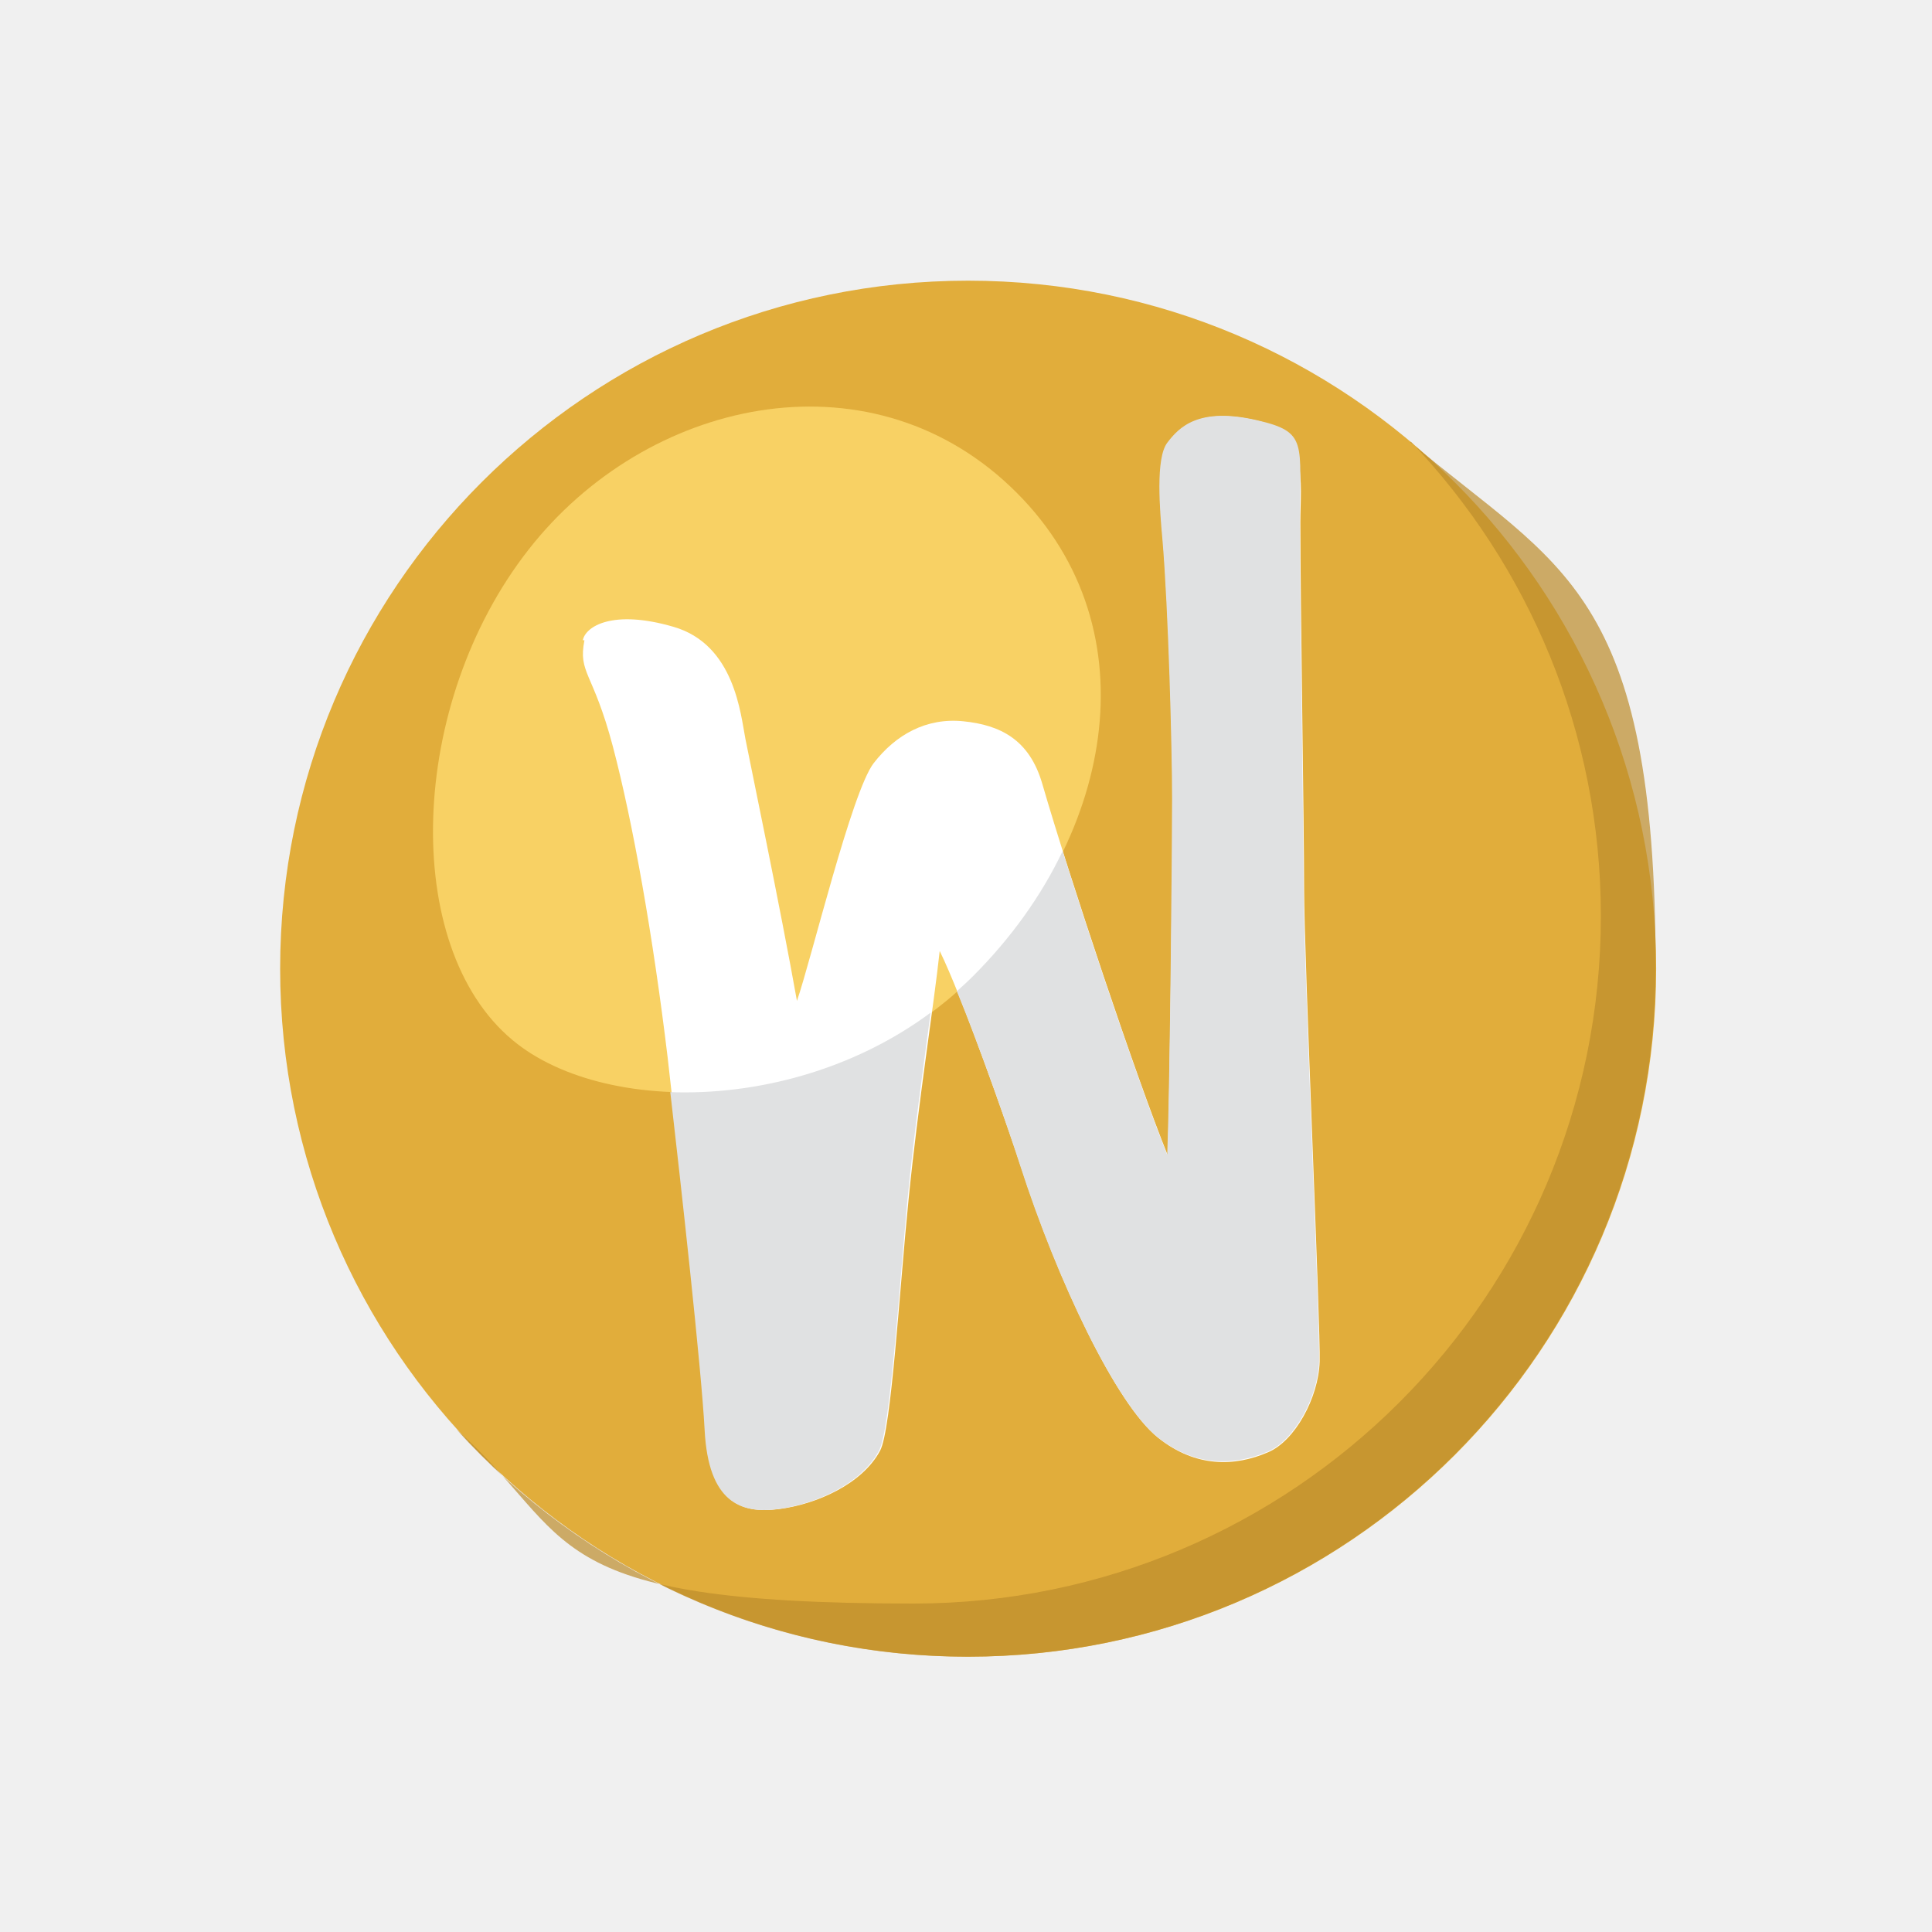
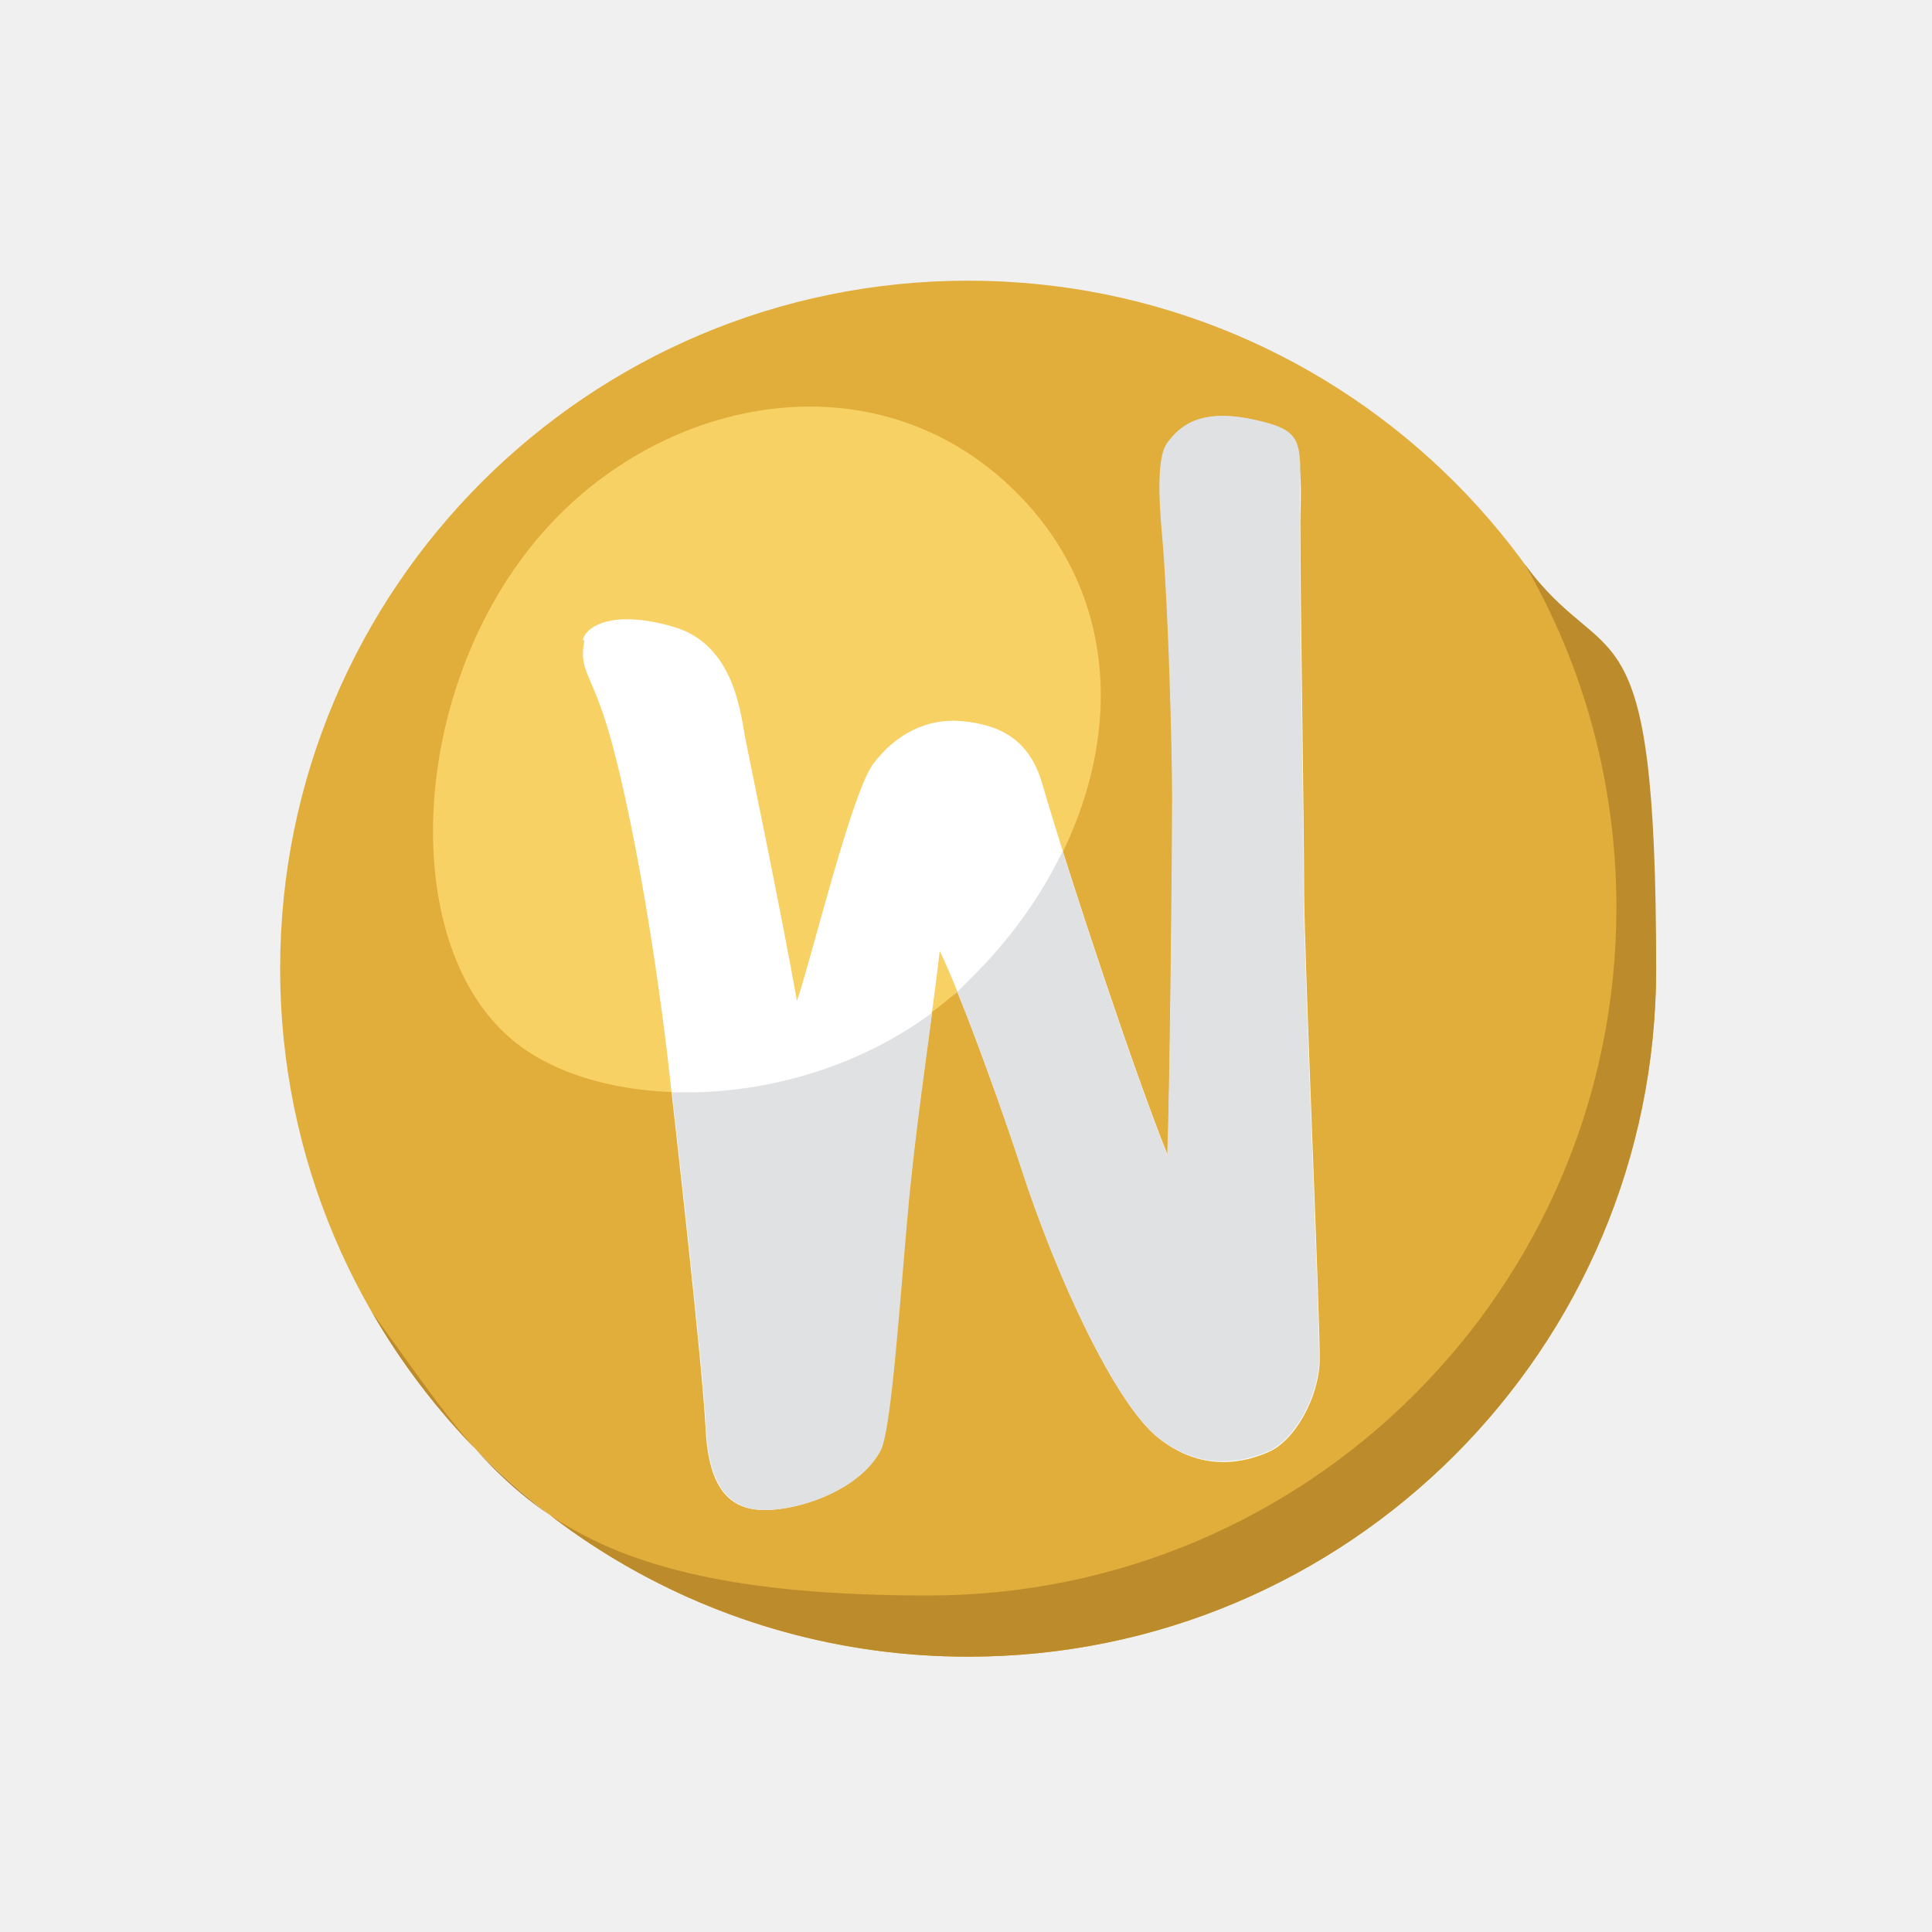
<svg xmlns="http://www.w3.org/2000/svg" id="Layer_3" version="1.1" viewBox="0 0 360 360">
  <defs>
    <style>
      .st0 {
        fill: #f8d164;
      }

      .st1 {
        fill: #e1ad3b;
      }

      .st2 {
        fill: #fff;
      }

      .st3 {
        fill: #bc8b2b;
        isolation: isolate;
-         opacity: .7;
      }

      .st4 {
        fill: #e0e1e2;
      }
    </style>
  </defs>
  <circle class="st1" cx="180.4" cy="180.5" r="128.2" />
-   <path class="st3" d="M262.9,82.3c21.9,23,35.4,54.1,35.4,88.4,0,70.7-57.3,128.1-128.1,128.1s-62.5-12.3-85.1-32.4c23.5,26,57.4,42.3,95.2,42.3,70.8,0,128.2-57.4,128.2-128.2s-17.8-74.6-45.7-98.1Z" />
-   <path class="st0" d="M181.3,182c-25.8,25.8-68,26.7-85.8,11.8-20.9-17.4-19.5-62.7,3-91.4,21.9-28,62.9-37.1,89.7-11.8,26.8,25.3,19.7,64.9-6.9,91.4Z" />
-   <path class="st2" d="M108.6,119.3c.5-2.6,5.6-5.8,16.9-2.5,11.4,3.3,12.5,16.3,13.4,20.9s6.5,31.4,9.6,48.8c2.7-7.8,10.2-39,14.3-44.3s9.8-8.5,16.7-7.8c6.9.7,12.3,3.4,14.7,11.6,5.1,17.6,17.6,55,23.4,69.3.4-13.4.9-56.8.9-66.4s-.7-35.4-1.8-48.3c-.5-5.6-1.3-15.1.9-18,2.2-2.9,5.8-6.8,16.7-4.2,9.6,2.2,8,11.6,8,18.9,0,14.7.7,56.1.7,68.4s3.1,82.2,2.9,88c-.2,6.7-4.6,14.8-9.6,16.9-6.2,2.7-13.5,2.9-20.5-2.7-7.8-6.2-18.7-29.2-25.6-50.6-2.5-7.6-10.9-31.6-15.1-40.1-1.1,10.2-4,28.3-5.8,46.3-1.7,16.9-3.2,42.8-5.3,46.8-3.3,6.2-11.8,10-18.9,10.9s-12.9-1.3-13.6-14.7c-.7-13.4-5.9-58.8-7.1-69.5-2.7-22.5-6.5-43.9-10.2-57.9s-6.5-13.6-5.3-19.8Z" />
-   <g>
-     <path class="st4" d="M124.9,203.5c1.9,16.5,5.8,51.5,6.4,63,.7,13.4,6.7,15.6,13.6,14.7,7.1-.9,15.6-4.7,18.9-10.9,2.1-4,3.7-29.9,5.3-46.8,1.2-12.4,3-24.9,4.3-34.8-14.7,10.9-32.8,15.4-48.6,14.8Z" />
-     <path class="st4" d="M242.9,165.6c0-12.3-.7-53.7-.7-68.4s1.6-16.7-8-18.9c-10.9-2.5-14.5,1.3-16.7,4.2-2.2,2.9-1.4,12.5-.9,18,1.1,12.9,1.8,38.8,1.8,48.3s-.4,53-.9,66.4c-4.6-11.4-13.5-37.5-19.5-56.6-4,8.4-9.7,16.3-16.7,23.3-1,1-2,1.9-3,2.8,4.4,10.7,9.9,26.5,11.8,32.5,6.9,21.4,17.8,44.3,25.6,50.6,7,5.6,14.3,5.3,20.5,2.7,5-2.1,9.4-10.2,9.6-16.9.2-5.8-2.9-75.7-2.9-88Z" />
-   </g>
+   <path class="st3" d="M284.1,105.1c10.9,18.8,17.1,40.7,17.1,64,0,70.8-57.4,128.2-128.2,128.2s-80.4-20.8-103.7-52.8c22.1,38.4,63.6,64.2,111.1,64.2,70.8,0,128.2-57.4,128.2-128.2s-9.1-54.3-24.5-75.4Z" />
+   <path class="st0" d="M181.3,182c-25.8,25.8-68,26.7-85.8,11.8-20.9-17.4-19.5-62.7,3-91.4,21.9-28,62.9-37.1,89.7-11.8s19.7,64.9-6.9,91.4Z" />
+   <path class="st2" d="M108.6,119.3c.5-2.6,5.6-5.8,16.9-2.5,11.4,3.3,12.5,16.3,13.4,20.9s6.5,31.4,9.6,48.8c2.7-7.8,10.2-39,14.3-44.3s9.8-8.5,16.7-7.8,12.3,3.4,14.7,11.6c5.1,17.6,17.6,55,23.4,69.3.4-13.4.9-56.8.9-66.4s-.7-35.4-1.8-48.3c-.5-5.6-1.3-15.1.9-18s5.8-6.8,16.7-4.2c9.6,2.2,8,11.6,8,18.9,0,14.7.7,56.1.7,68.4s3.1,82.2,2.9,88c-.2,6.7-4.6,14.8-9.6,16.9-6.2,2.7-13.5,2.9-20.5-2.7-7.8-6.2-18.7-29.2-25.6-50.6-2.5-7.6-10.9-31.6-15.1-40.1-1.1,10.2-4,28.3-5.8,46.3-1.7,16.9-3.2,42.8-5.3,46.8-3.3,6.2-11.8,10-18.9,10.9s-12.9-1.3-13.6-14.7c-.7-13.4-5.9-58.8-7.1-69.5-2.7-22.5-6.5-43.9-10.2-57.9s-6.5-13.6-5.3-19.8h-.3Z" />
+   <path class="st4" d="M125.2,203.5c1.9,16.5,5.8,51.5,6.4,63,.7,13.4,6.7,15.6,13.6,14.7,7.1-.9,15.6-4.7,18.9-10.9,2.1-4,3.7-29.9,5.3-46.8,1.2-12.4,3-24.9,4.3-34.8-14.7,10.9-32.8,15.4-48.6,14.8h0Z" />
+   <path class="st4" d="M242.9,165.6c0-12.3-.7-53.7-.7-68.4s1.6-16.7-8-18.9c-10.9-2.5-14.5,1.3-16.7,4.2-2.2,2.9-1.4,12.5-.9,18,1.1,12.9,1.8,38.8,1.8,48.3s-.4,53-.9,66.4c-4.6-11.4-13.5-37.5-19.5-56.6-4,8.4-9.7,16.3-16.7,23.3s-2,1.9-3,2.8c4.4,10.7,9.9,26.5,11.8,32.5,6.9,21.4,17.8,44.3,25.6,50.6,7,5.6,14.3,5.3,20.5,2.7,5-2.1,9.4-10.2,9.6-16.9.2-5.8-2.9-75.7-2.9-88h0Z" />
</svg>
